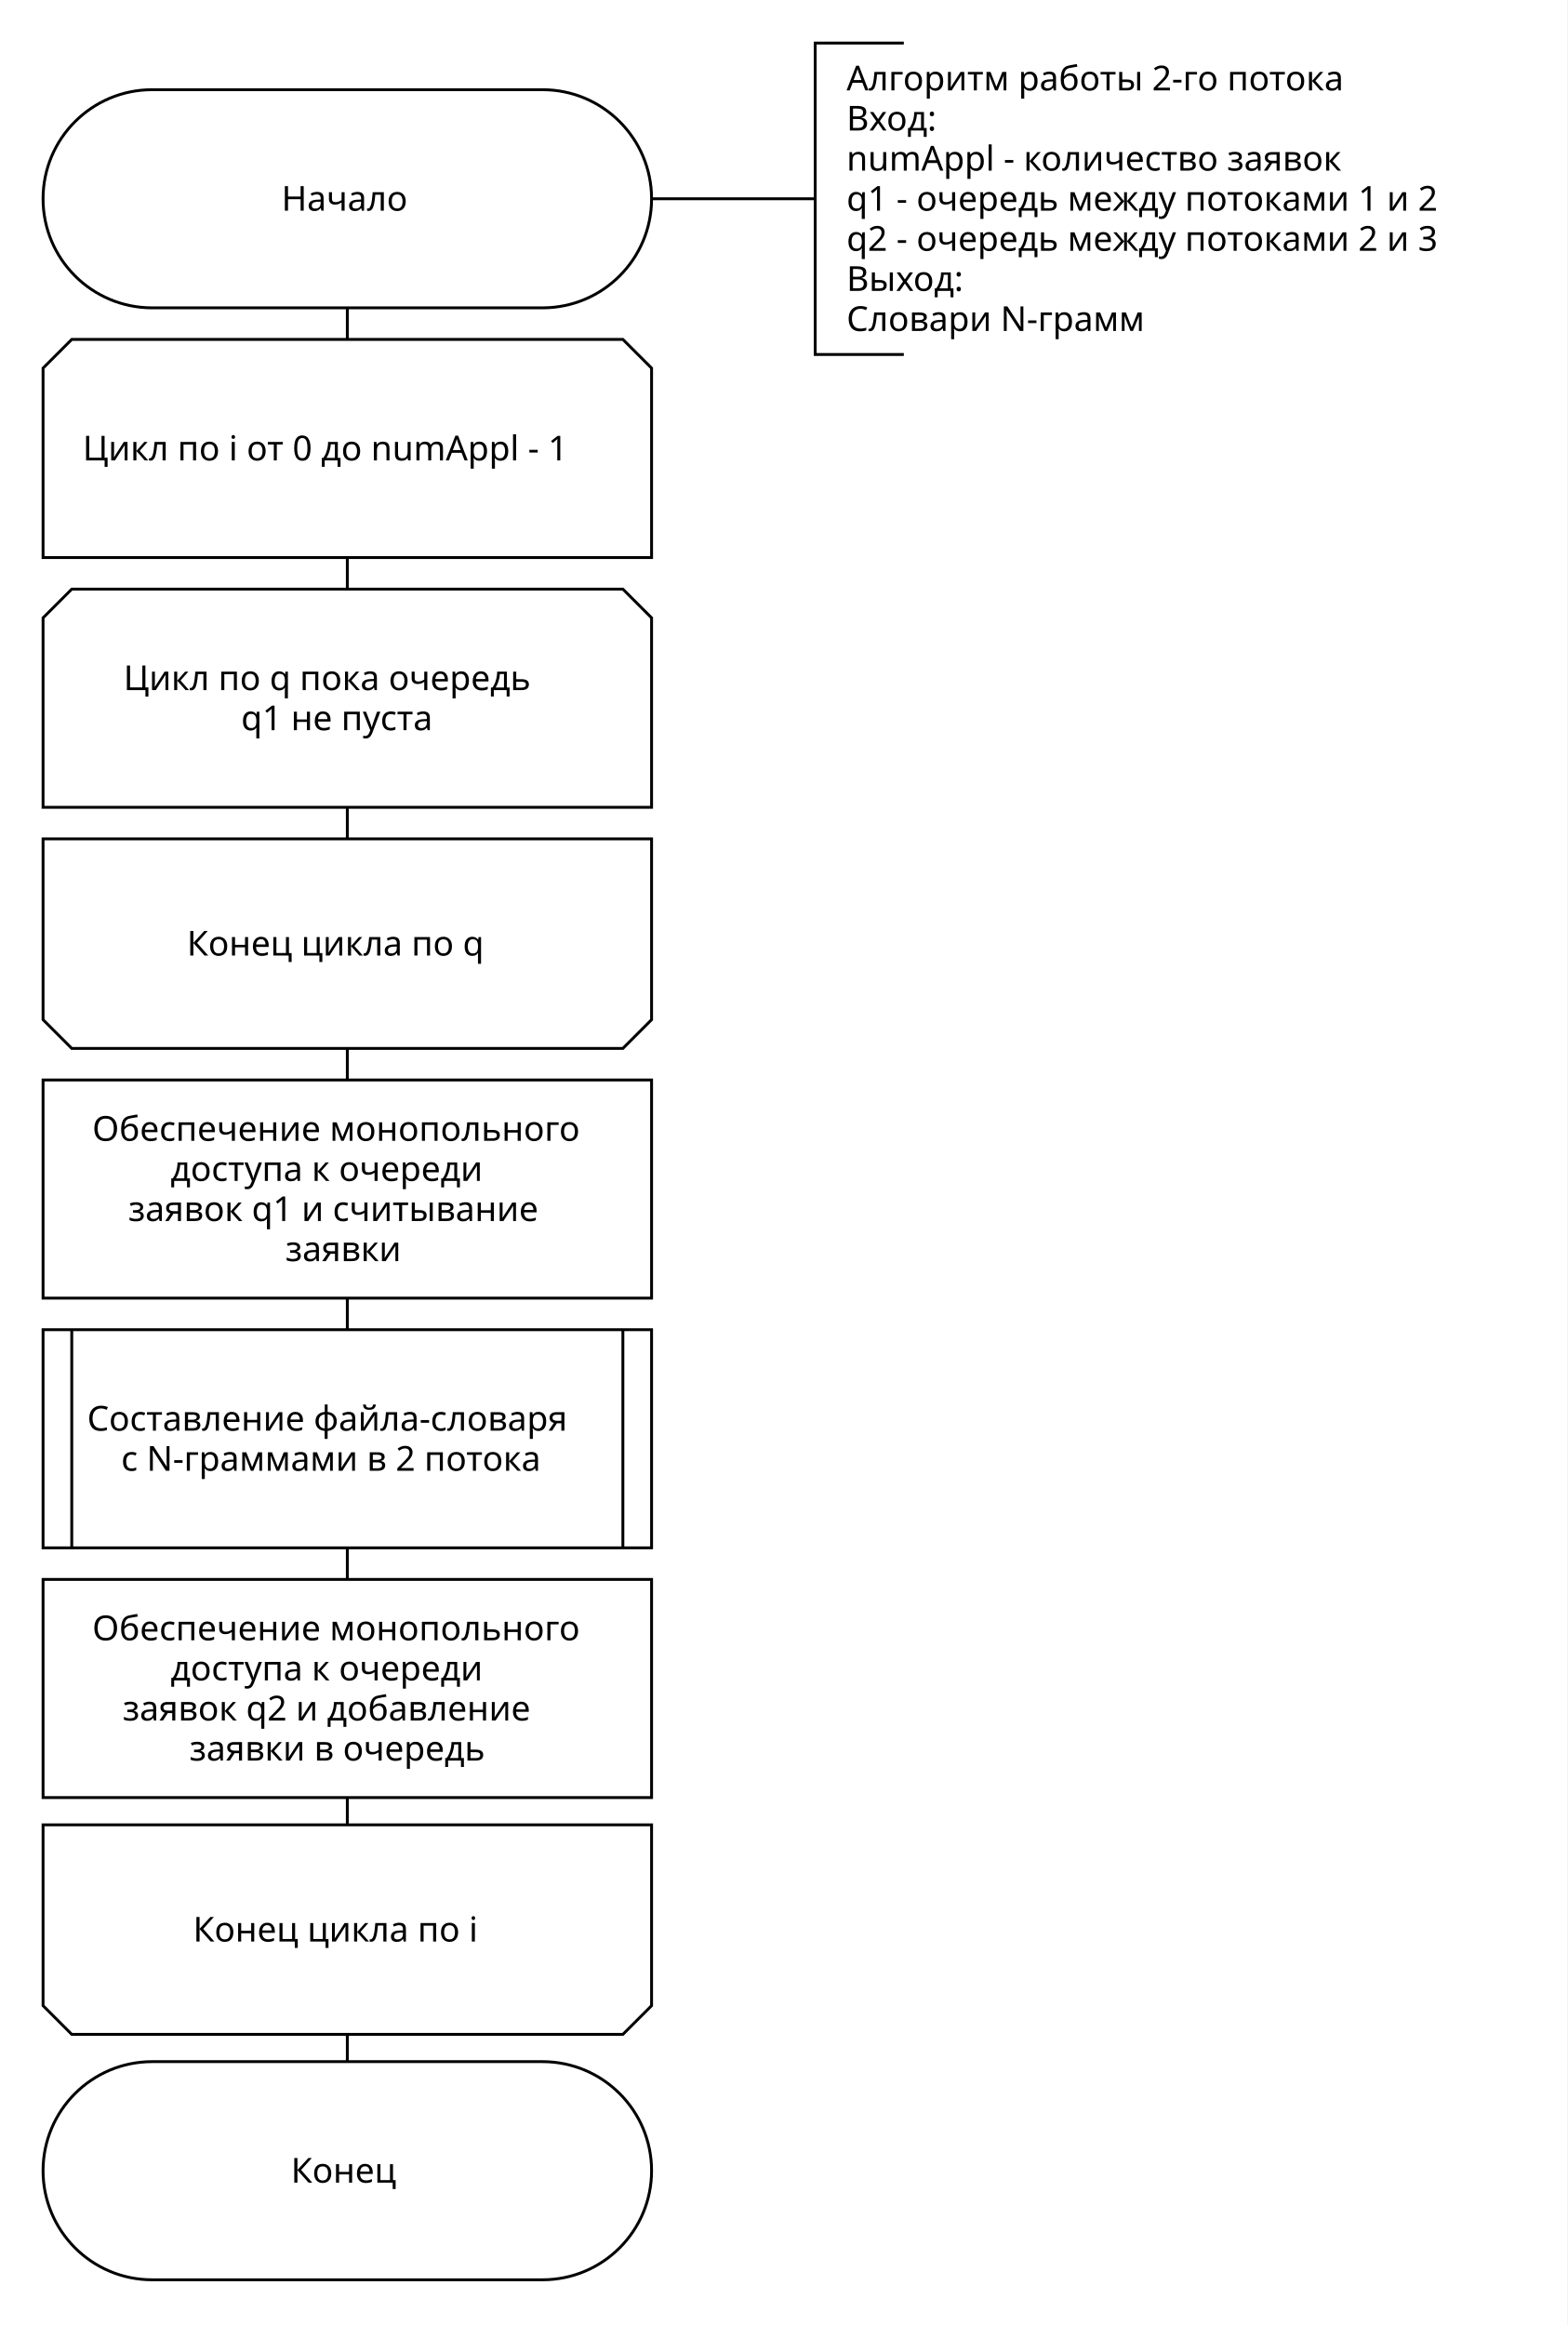
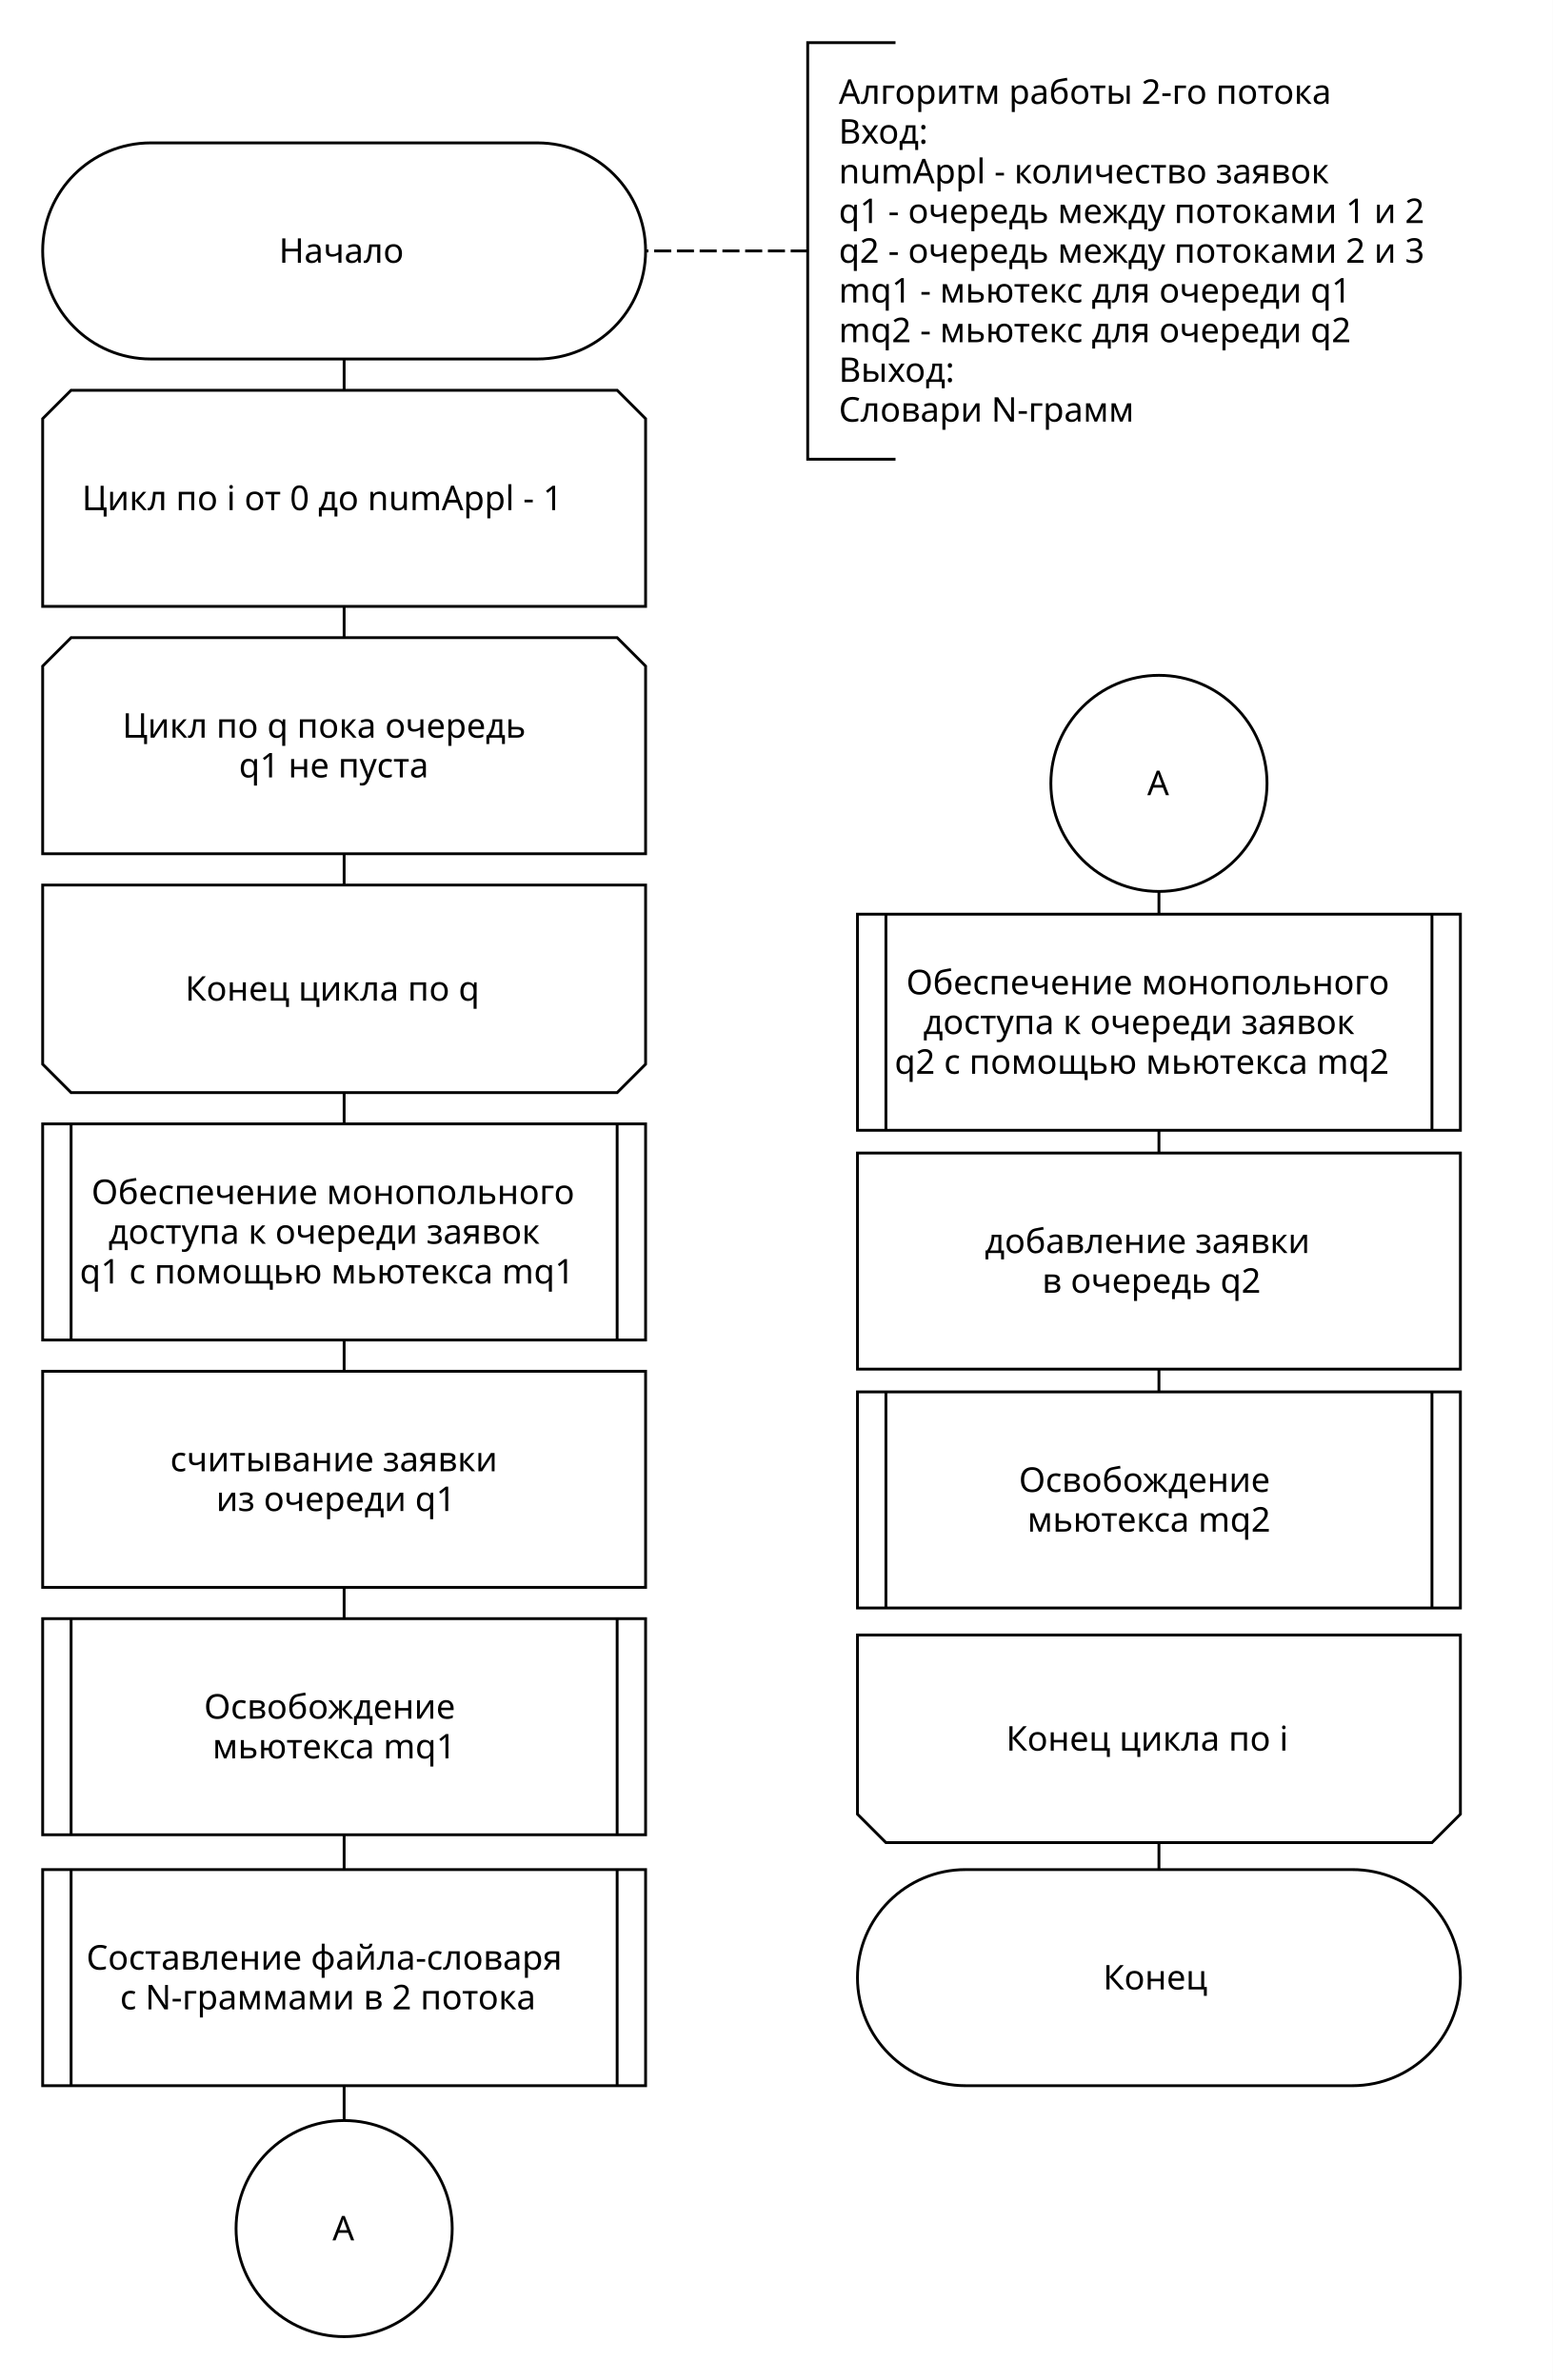
- <svg xmlns="http://www.w3.org/2000/svg" fill-opacity="1" color-rendering="auto" color-interpolation="auto" text-rendering="auto" stroke="black" stroke-linecap="square" width="546" stroke-miterlimit="10" shape-rendering="auto" stroke-opacity="1" fill="black" stroke-dasharray="none" font-weight="normal" stroke-width="1" height="810" font-family="'Dialog'" font-style="normal" stroke-linejoin="miter" font-size="12px" stroke-dashoffset="0" image-rendering="auto">
+ <svg xmlns="http://www.w3.org/2000/svg" fill-opacity="1" color-rendering="auto" color-interpolation="auto" text-rendering="auto" stroke="black" stroke-linecap="square" width="546" stroke-miterlimit="10" shape-rendering="auto" stroke-opacity="1" fill="black" stroke-dasharray="none" font-weight="normal" stroke-width="1" height="837" font-family="'Dialog'" font-style="normal" stroke-linejoin="miter" font-size="12px" stroke-dashoffset="0" image-rendering="auto">
  <defs id="genericDefs" />
  <g>
    <defs id="defs1">
      <clipPath clipPathUnits="userSpaceOnUse" id="clipPath1">
-         <path d="M0 0 L546 0 L546 810 L0 810 L0 0 Z" />
+         <path d="M0 0 L546 0 L546 837 L0 837 L0 0 Z" />
      </clipPath>
      <clipPath clipPathUnits="userSpaceOnUse" id="clipPath2">
-         <path d="M565 149 L1111 149 L1111 959 L565 959 L565 149 Z" />
+         <path d="M565 130 L1111 130 L1111 967 L565 967 L565 130 Z" />
      </clipPath>
    </defs>
-     <g fill="white" text-rendering="geometricPrecision" shape-rendering="geometricPrecision" transform="translate(-565,-149)" stroke="white">
-       <rect x="565" width="546" height="810" y="149" clip-path="url(#clipPath2)" stroke="none" />
+     <g fill="white" text-rendering="geometricPrecision" shape-rendering="geometricPrecision" transform="translate(-565,-130)" stroke="white">
+       <rect x="565" width="546" height="837" y="130" clip-path="url(#clipPath2)" stroke="none" />
    </g>
-     <g text-rendering="geometricPrecision" stroke-miterlimit="1.45" shape-rendering="geometricPrecision" transform="matrix(1,0,0,1,-565,-149)" stroke-linecap="butt">
+     <g text-rendering="geometricPrecision" stroke-miterlimit="1.45" shape-rendering="geometricPrecision" transform="matrix(1,0,0,1,-565,-130)" stroke-linecap="butt">
      <rect x="580" y="180.25" clip-path="url(#clipPath2)" fill="none" width="212" rx="38" ry="38" height="76" />
      <text x="663.084" xml:space="preserve" y="222.404" clip-path="url(#clipPath2)" font-family="sans-serif" stroke="none">Начало</text>
    </g>
-     <g text-rendering="geometricPrecision" stroke-miterlimit="1.45" shape-rendering="geometricPrecision" transform="matrix(1,0,0,1,-565,-149)" stroke-linecap="butt">
-       <path fill="none" d="M879.875 164 L849 164 L849 272.5 L879.875 272.5" clip-path="url(#clipPath2)" />
-       <text x="859.924" xml:space="preserve" y="180.498" clip-path="url(#clipPath2)" font-family="sans-serif" stroke="none">Алгоритм работы 2-го потока</text>
-       <text x="859.924" xml:space="preserve" y="194.467" clip-path="url(#clipPath2)" font-family="sans-serif" stroke="none">Вход:</text>
-       <text x="859.924" xml:space="preserve" y="208.435" clip-path="url(#clipPath2)" font-family="sans-serif" stroke="none">numAppl - количество заявок</text>
-       <text x="859.924" xml:space="preserve" y="222.404" clip-path="url(#clipPath2)" font-family="sans-serif" stroke="none">q1 - очередь между потоками 1 и 2</text>
-       <text x="859.924" xml:space="preserve" y="236.373" clip-path="url(#clipPath2)" font-family="sans-serif" stroke="none">q2 - очередь между потоками 2 и 3</text>
-       <text x="859.924" xml:space="preserve" y="250.342" clip-path="url(#clipPath2)" font-family="sans-serif" stroke="none">Выход:</text>
-       <text x="859.924" xml:space="preserve" y="264.31" clip-path="url(#clipPath2)" font-family="sans-serif" stroke="none">Словари N-грамм</text>
+     <g text-rendering="geometricPrecision" stroke-miterlimit="1.45" shape-rendering="geometricPrecision" transform="matrix(1,0,0,1,-565,-130)" stroke-linecap="butt">
+       <path fill="none" d="M879.875 145 L849 145 L849 291.5 L879.875 291.5" clip-path="url(#clipPath2)" />
+       <text x="859.924" xml:space="preserve" y="166.529" clip-path="url(#clipPath2)" font-family="sans-serif" stroke="none">Алгоритм работы 2-го потока</text>
+       <text x="859.924" xml:space="preserve" y="180.498" clip-path="url(#clipPath2)" font-family="sans-serif" stroke="none">Вход:</text>
+       <text x="859.924" xml:space="preserve" y="194.467" clip-path="url(#clipPath2)" font-family="sans-serif" stroke="none">numAppl - количество заявок</text>
+       <text x="859.924" xml:space="preserve" y="208.435" clip-path="url(#clipPath2)" font-family="sans-serif" stroke="none">q1 - очередь между потоками 1 и 2</text>
+       <text x="859.924" xml:space="preserve" y="222.404" clip-path="url(#clipPath2)" font-family="sans-serif" stroke="none">q2 - очередь между потоками 2 и 3</text>
+       <text x="859.924" xml:space="preserve" y="236.373" clip-path="url(#clipPath2)" font-family="sans-serif" stroke="none">mq1 - мьютекс для очереди q1</text>
+       <text x="859.924" xml:space="preserve" y="250.342" clip-path="url(#clipPath2)" font-family="sans-serif" stroke="none">mq2 - мьютекс для очереди q2</text>
+       <text x="859.924" xml:space="preserve" y="264.31" clip-path="url(#clipPath2)" font-family="sans-serif" stroke="none">Выход:</text>
+       <text x="859.924" xml:space="preserve" y="278.279" clip-path="url(#clipPath2)" font-family="sans-serif" stroke="none">Словари N-грамм</text>
    </g>
-     <g text-rendering="geometricPrecision" stroke-miterlimit="1.45" shape-rendering="geometricPrecision" transform="matrix(1,0,0,1,-565,-149)" stroke-linecap="butt">
+     <g text-rendering="geometricPrecision" stroke-miterlimit="1.45" shape-rendering="geometricPrecision" transform="matrix(1,0,0,1,-565,-130)" stroke-linecap="butt">
      <path fill="none" d="M590 267.25 L782 267.25 L792 277.25 L792 343.25 L580 343.25 L580 277.25 Z" clip-path="url(#clipPath2)" />
      <text x="593.841" xml:space="preserve" y="309.404" clip-path="url(#clipPath2)" font-family="sans-serif" stroke="none">Цикл по i от 0 до numAppl - 1</text>
    </g>
-     <g text-rendering="geometricPrecision" stroke-miterlimit="1.45" shape-rendering="geometricPrecision" transform="matrix(1,0,0,1,-565,-149)" stroke-linecap="butt">
-       <rect x="580" y="867.25" clip-path="url(#clipPath2)" fill="none" width="212" rx="38" ry="38" height="76" />
-       <text x="666.371" xml:space="preserve" y="909.404" clip-path="url(#clipPath2)" font-family="sans-serif" stroke="none">Конец</text>
+     <g text-rendering="geometricPrecision" stroke-miterlimit="1.45" shape-rendering="geometricPrecision" transform="matrix(1,0,0,1,-565,-130)" stroke-linecap="butt">
+       <rect x="866.5" y="787.5" clip-path="url(#clipPath2)" fill="none" width="212" rx="38" ry="38" height="76" />
+       <text x="952.871" xml:space="preserve" y="829.654" clip-path="url(#clipPath2)" font-family="sans-serif" stroke="none">Конец</text>
    </g>
-     <g text-rendering="geometricPrecision" stroke-miterlimit="1.45" shape-rendering="geometricPrecision" transform="matrix(1,0,0,1,-565,-149)" stroke-linecap="butt">
-       <path fill="none" d="M580 699.25 L792 699.25 L792 775.25 L580 775.25 Z" clip-path="url(#clipPath2)" />
-       <text x="597.143" xml:space="preserve" y="720.451" clip-path="url(#clipPath2)" font-family="sans-serif" stroke="none">Обеспечение монопольного</text>
-       <text x="624.436" xml:space="preserve" y="734.42" clip-path="url(#clipPath2)" font-family="sans-serif" stroke="none">доступа к очереди </text>
-       <text x="607.766" xml:space="preserve" y="748.389" clip-path="url(#clipPath2)" font-family="sans-serif" stroke="none">заявок q2 и добавление </text>
-       <text x="631.021" xml:space="preserve" y="762.357" clip-path="url(#clipPath2)" font-family="sans-serif" stroke="none">заявки в очередь</text>
+     <g text-rendering="geometricPrecision" stroke-miterlimit="1.45" shape-rendering="geometricPrecision" transform="matrix(1,0,0,1,-565,-130)" stroke-linecap="butt">
+       <path fill="none" d="M866.5 705 L1078.5 705 L1078.5 768 L1068.5 778 L876.5 778 L866.5 768 Z" clip-path="url(#clipPath2)" />
+       <text x="918.769" xml:space="preserve" y="745.654" clip-path="url(#clipPath2)" font-family="sans-serif" stroke="none">Конец цикла по i</text>
    </g>
-     <g text-rendering="geometricPrecision" stroke-miterlimit="1.45" shape-rendering="geometricPrecision" transform="matrix(1,0,0,1,-565,-149)" stroke-linecap="butt">
-       <path fill="none" d="M580 784.75 L792 784.75 L792 847.75 L782 857.75 L590 857.75 L580 847.75 Z" clip-path="url(#clipPath2)" />
-       <text x="632.269" xml:space="preserve" y="825.404" clip-path="url(#clipPath2)" font-family="sans-serif" stroke="none">Конец цикла по i</text>
-     </g>
-     <g text-rendering="geometricPrecision" stroke-miterlimit="1.45" shape-rendering="geometricPrecision" transform="matrix(1,0,0,1,-565,-149)" stroke-linecap="butt">
+     <g text-rendering="geometricPrecision" stroke-miterlimit="1.45" shape-rendering="geometricPrecision" transform="matrix(1,0,0,1,-565,-130)" stroke-linecap="butt">
      <path fill="none" d="M590 354.25 L782 354.25 L792 364.25 L792 430.25 L580 430.25 L580 364.25 Z" clip-path="url(#clipPath2)" />
      <text x="608.059" xml:space="preserve" y="389.42" clip-path="url(#clipPath2)" font-family="sans-serif" stroke="none">Цикл по q пока очередь </text>
      <text x="649.001" xml:space="preserve" y="403.389" clip-path="url(#clipPath2)" font-family="sans-serif" stroke="none">q1 не пуста</text>
    </g>
-     <g text-rendering="geometricPrecision" stroke-miterlimit="1.45" shape-rendering="geometricPrecision" transform="matrix(1,0,0,1,-565,-149)" stroke-linecap="butt">
+     <g text-rendering="geometricPrecision" stroke-miterlimit="1.45" shape-rendering="geometricPrecision" transform="matrix(1,0,0,1,-565,-130)" stroke-linecap="butt">
      <path fill="none" d="M580 441.25 L792 441.25 L792 504.25 L782 514.25 L590 514.25 L580 504.25 Z" clip-path="url(#clipPath2)" />
      <text x="630.128" xml:space="preserve" y="481.904" clip-path="url(#clipPath2)" font-family="sans-serif" stroke="none">Конец цикла по q</text>
    </g>
-     <g text-rendering="geometricPrecision" stroke-miterlimit="1.45" shape-rendering="geometricPrecision" transform="matrix(1,0,0,1,-565,-149)" stroke-linecap="butt">
-       <path fill="none" d="M580 525.25 L792 525.25 L792 601.25 L580 601.25 Z" clip-path="url(#clipPath2)" />
-       <text x="597.143" xml:space="preserve" y="546.451" clip-path="url(#clipPath2)" font-family="sans-serif" stroke="none">Обеспечение монопольного</text>
-       <text x="624.436" xml:space="preserve" y="560.42" clip-path="url(#clipPath2)" font-family="sans-serif" stroke="none">доступа к очереди </text>
-       <text x="609.743" xml:space="preserve" y="574.389" clip-path="url(#clipPath2)" font-family="sans-serif" stroke="none">заявок q1 и считывание</text>
-       <text x="664.464" xml:space="preserve" y="588.357" clip-path="url(#clipPath2)" font-family="sans-serif" stroke="none">заявки</text>
+     <g text-rendering="geometricPrecision" stroke-miterlimit="1.45" shape-rendering="geometricPrecision" transform="matrix(1,0,0,1,-565,-130)" stroke-linecap="butt">
+       <rect fill="none" x="580" width="212" height="76" y="787.5" clip-path="url(#clipPath2)" />
+       <path fill="none" d="M590 787.5 L590 863.5 M782 787.5 L782 863.5 M590 787.5 Z" clip-path="url(#clipPath2)" />
+       <text x="595.367" xml:space="preserve" y="822.67" clip-path="url(#clipPath2)" font-family="sans-serif" stroke="none">Составление файла-словаря</text>
+       <text x="607.212" xml:space="preserve" y="836.639" clip-path="url(#clipPath2)" font-family="sans-serif" stroke="none">с N-граммами в 2 потока</text>
    </g>
-     <g text-rendering="geometricPrecision" stroke-miterlimit="1.45" shape-rendering="geometricPrecision" transform="matrix(1,0,0,1,-565,-149)" stroke-linecap="butt">
-       <rect fill="none" x="580" width="212" height="76" y="612.25" clip-path="url(#clipPath2)" />
-       <path fill="none" d="M590 612.25 L590 688.25 M782 612.25 L782 688.25 M590 612.25 Z" clip-path="url(#clipPath2)" />
-       <text x="595.367" xml:space="preserve" y="647.42" clip-path="url(#clipPath2)" font-family="sans-serif" stroke="none">Составление файла-словаря</text>
-       <text x="607.212" xml:space="preserve" y="661.389" clip-path="url(#clipPath2)" font-family="sans-serif" stroke="none">с N-граммами в 2 потока</text>
+     <g text-rendering="geometricPrecision" stroke-miterlimit="1.45" shape-rendering="geometricPrecision" transform="matrix(1,0,0,1,-565,-130)" stroke-linecap="butt">
+       <path fill="none" d="M580 612.25 L792 612.25 L792 688.25 L580 688.25 Z" clip-path="url(#clipPath2)" />
+       <text x="624.855" xml:space="preserve" y="647.42" clip-path="url(#clipPath2)" font-family="sans-serif" stroke="none">считывание заявки</text>
+       <text x="641.015" xml:space="preserve" y="661.389" clip-path="url(#clipPath2)" font-family="sans-serif" stroke="none">из очереди q1</text>
    </g>
-     <g text-rendering="geometricPrecision" stroke-miterlimit="1.45" shape-rendering="geometricPrecision" transform="matrix(1,0,0,1,-565,-149)" stroke-linecap="butt">
+     <g text-rendering="geometricPrecision" stroke-miterlimit="1.45" shape-rendering="geometricPrecision" transform="matrix(1,0,0,1,-565,-130)" stroke-linecap="butt">
+       <rect fill="none" x="580" width="212" height="76" y="525.25" clip-path="url(#clipPath2)" />
+       <path fill="none" d="M590 525.25 L590 601.25 M782 525.25 L782 601.25 M590 525.25 Z" clip-path="url(#clipPath2)" />
+       <text x="597.143" xml:space="preserve" y="553.436" clip-path="url(#clipPath2)" font-family="sans-serif" stroke="none">Обеспечение монопольного</text>
+       <text x="603.128" xml:space="preserve" y="567.404" clip-path="url(#clipPath2)" font-family="sans-serif" stroke="none">доступа к очереди заявок</text>
+       <text x="593.047" xml:space="preserve" y="581.373" clip-path="url(#clipPath2)" font-family="sans-serif" stroke="none">q1 с помощью мьютекса mq1</text>
+     </g>
+     <g text-rendering="geometricPrecision" stroke-miterlimit="1.45" shape-rendering="geometricPrecision" transform="matrix(1,0,0,1,-565,-130)" stroke-linecap="butt">
+       <rect fill="none" x="580" width="212" height="76" y="699.25" clip-path="url(#clipPath2)" />
+       <path fill="none" d="M590 699.25 L590 775.25 M782 699.25 L782 775.25 M590 699.25 Z" clip-path="url(#clipPath2)" />
+       <text x="636.734" xml:space="preserve" y="734.42" clip-path="url(#clipPath2)" font-family="sans-serif" stroke="none">Освобождение </text>
+       <text x="639.723" xml:space="preserve" y="748.389" clip-path="url(#clipPath2)" font-family="sans-serif" stroke="none">мьютекса mq1</text>
+     </g>
+     <g text-rendering="geometricPrecision" stroke-miterlimit="1.45" shape-rendering="geometricPrecision" transform="matrix(1,0,0,1,-565,-130)" stroke-linecap="butt">
+       <path fill="none" d="M866.5 535.5 L1078.5 535.5 L1078.5 611.5 L866.5 611.5 Z" clip-path="url(#clipPath2)" />
+       <text x="911.284" xml:space="preserve" y="570.67" clip-path="url(#clipPath2)" font-family="sans-serif" stroke="none">добавление заявки</text>
+       <text x="931.432" xml:space="preserve" y="584.639" clip-path="url(#clipPath2)" font-family="sans-serif" stroke="none">в очередь q2</text>
+     </g>
+     <g text-rendering="geometricPrecision" stroke-miterlimit="1.45" shape-rendering="geometricPrecision" transform="matrix(1,0,0,1,-565,-130)" stroke-linecap="butt">
+       <rect fill="none" x="866.5" width="212" height="76" y="451.5" clip-path="url(#clipPath2)" />
+       <path fill="none" d="M876.5 451.5 L876.5 527.5 M1068.5 451.5 L1068.5 527.5 M876.5 451.5 Z" clip-path="url(#clipPath2)" />
+       <text x="883.643" xml:space="preserve" y="479.685" clip-path="url(#clipPath2)" font-family="sans-serif" stroke="none">Обеспечение монопольного</text>
+       <text x="889.628" xml:space="preserve" y="493.654" clip-path="url(#clipPath2)" font-family="sans-serif" stroke="none">доступа к очереди заявок</text>
+       <text x="879.547" xml:space="preserve" y="507.623" clip-path="url(#clipPath2)" font-family="sans-serif" stroke="none">q2 с помощью мьютекса mq2</text>
+     </g>
+     <g text-rendering="geometricPrecision" stroke-miterlimit="1.45" shape-rendering="geometricPrecision" transform="matrix(1,0,0,1,-565,-130)" stroke-linecap="butt">
+       <rect fill="none" x="866.5" width="212" height="76" y="619.5" clip-path="url(#clipPath2)" />
+       <path fill="none" d="M876.5 619.5 L876.5 695.5 M1068.5 619.5 L1068.5 695.5 M876.5 619.5 Z" clip-path="url(#clipPath2)" />
+       <text x="923.234" xml:space="preserve" y="654.67" clip-path="url(#clipPath2)" font-family="sans-serif" stroke="none">Освобождение </text>
+       <text x="926.223" xml:space="preserve" y="668.639" clip-path="url(#clipPath2)" font-family="sans-serif" stroke="none">мьютекса mq2</text>
+     </g>
+     <g text-rendering="geometricPrecision" stroke-miterlimit="1.45" shape-rendering="geometricPrecision" transform="matrix(1,0,0,1,-565,-130)" stroke-linecap="butt">
+       <circle fill="none" r="38" clip-path="url(#clipPath2)" cx="686" cy="913.75" />
+       <text x="681.895" xml:space="preserve" y="917.904" clip-path="url(#clipPath2)" font-family="sans-serif" stroke="none">A</text>
+     </g>
+     <g text-rendering="geometricPrecision" stroke-miterlimit="1.45" shape-rendering="geometricPrecision" transform="matrix(1,0,0,1,-565,-130)" stroke-linecap="butt">
+       <circle fill="none" r="38" clip-path="url(#clipPath2)" cx="972.5" cy="405.5" />
+       <text x="968.395" xml:space="preserve" y="409.654" clip-path="url(#clipPath2)" font-family="sans-serif" stroke="none">A</text>
+     </g>
+     <g text-rendering="geometricPrecision" stroke-miterlimit="1.45" stroke-dasharray="6,2" shape-rendering="geometricPrecision" transform="matrix(1,0,0,1,-565,-130)" stroke-linecap="butt">
      <path fill="none" d="M849.01 218.25 L791.98 218.25" clip-path="url(#clipPath2)" />
    </g>
-     <g text-rendering="geometricPrecision" stroke-miterlimit="1.45" shape-rendering="geometricPrecision" transform="matrix(1,0,0,1,-565,-149)" stroke-linecap="butt">
+     <g text-rendering="geometricPrecision" stroke-miterlimit="1.45" shape-rendering="geometricPrecision" transform="matrix(1,0,0,1,-565,-130)" stroke-linecap="butt">
      <path fill="none" d="M686 256.27 L686 267.224" clip-path="url(#clipPath2)" />
-       <path fill="none" d="M686 775.271 L686 784.745" clip-path="url(#clipPath2)" />
-       <path fill="none" d="M686 857.713 L686 867.23" clip-path="url(#clipPath2)" />
+       <path fill="none" d="M972.5 777.963 L972.5 787.48" clip-path="url(#clipPath2)" />
      <path fill="none" d="M686 343.27 L686 354.224" clip-path="url(#clipPath2)" />
      <path fill="none" d="M686 430.283 L686 441.269" clip-path="url(#clipPath2)" />
      <path fill="none" d="M686 514.279 L686 525.231" clip-path="url(#clipPath2)" />
      <path fill="none" d="M686 601.27 L686 612.224" clip-path="url(#clipPath2)" />
      <path fill="none" d="M686 688.27 L686 699.224" clip-path="url(#clipPath2)" />
+       <path fill="none" d="M686 775.213 L686 787.539" clip-path="url(#clipPath2)" />
+       <path fill="none" d="M972.5 527.521 L972.5 535.469" clip-path="url(#clipPath2)" />
+       <path fill="none" d="M972.5 611.521 L972.5 619.469" clip-path="url(#clipPath2)" />
+       <path fill="none" d="M686 863.463 L686 875.789" clip-path="url(#clipPath2)" />
+       <path fill="none" d="M972.5 443.522 L972.5 451.469" clip-path="url(#clipPath2)" />
    </g>
  </g>
</svg>
